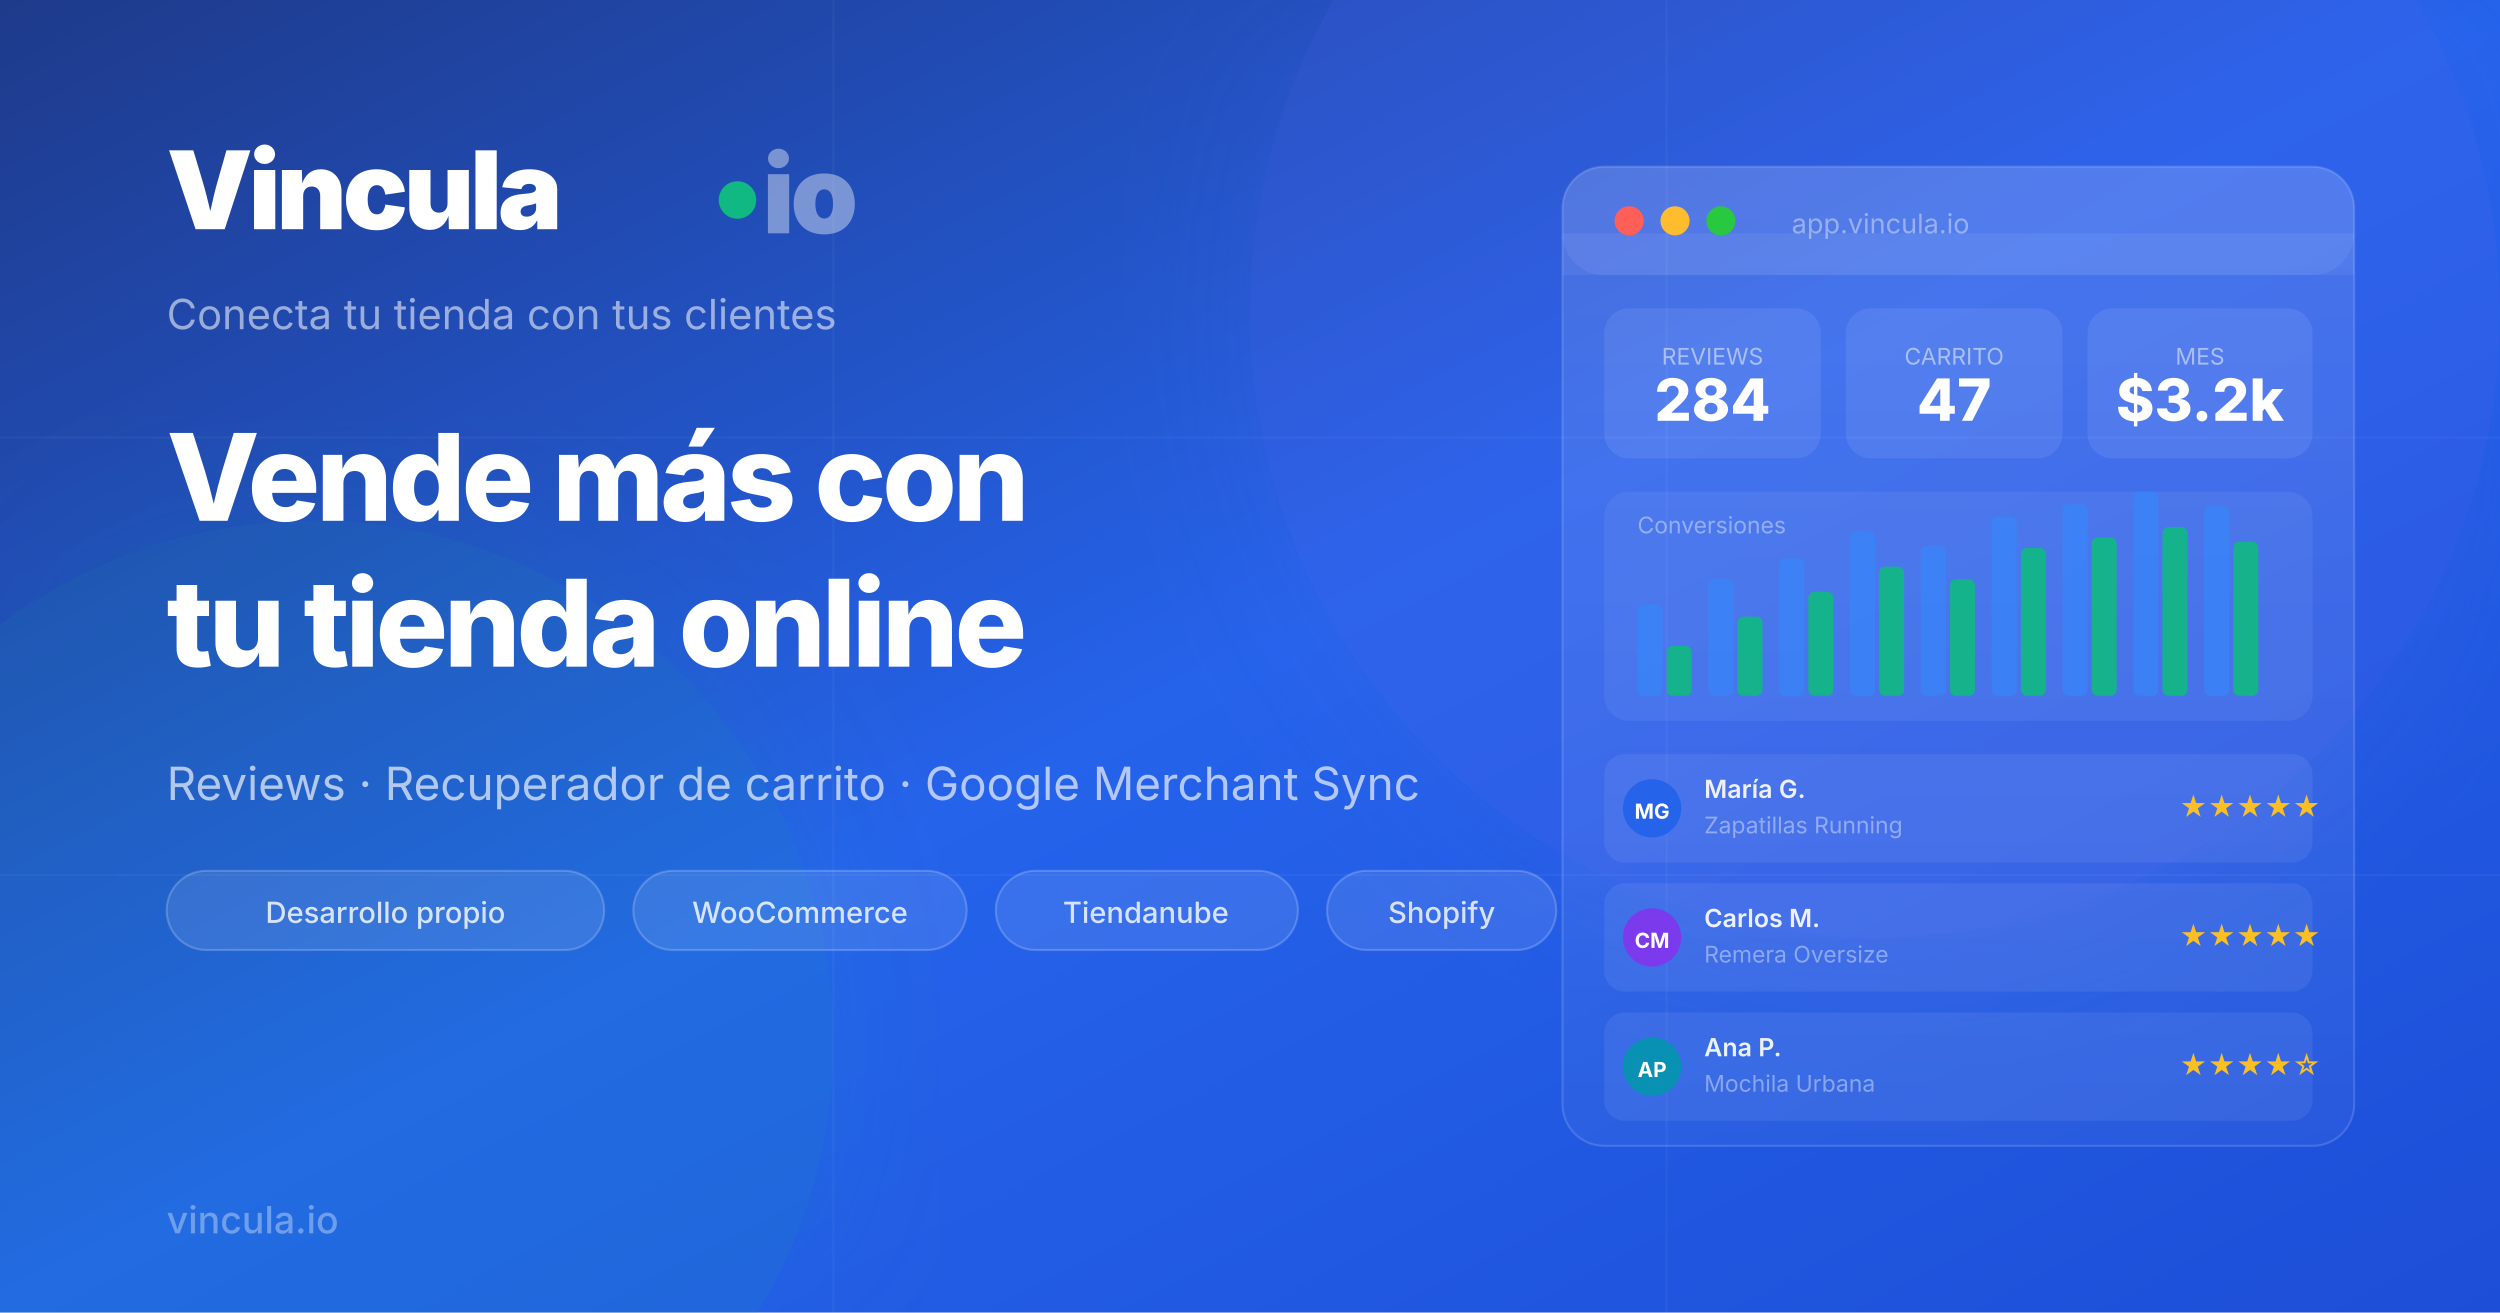
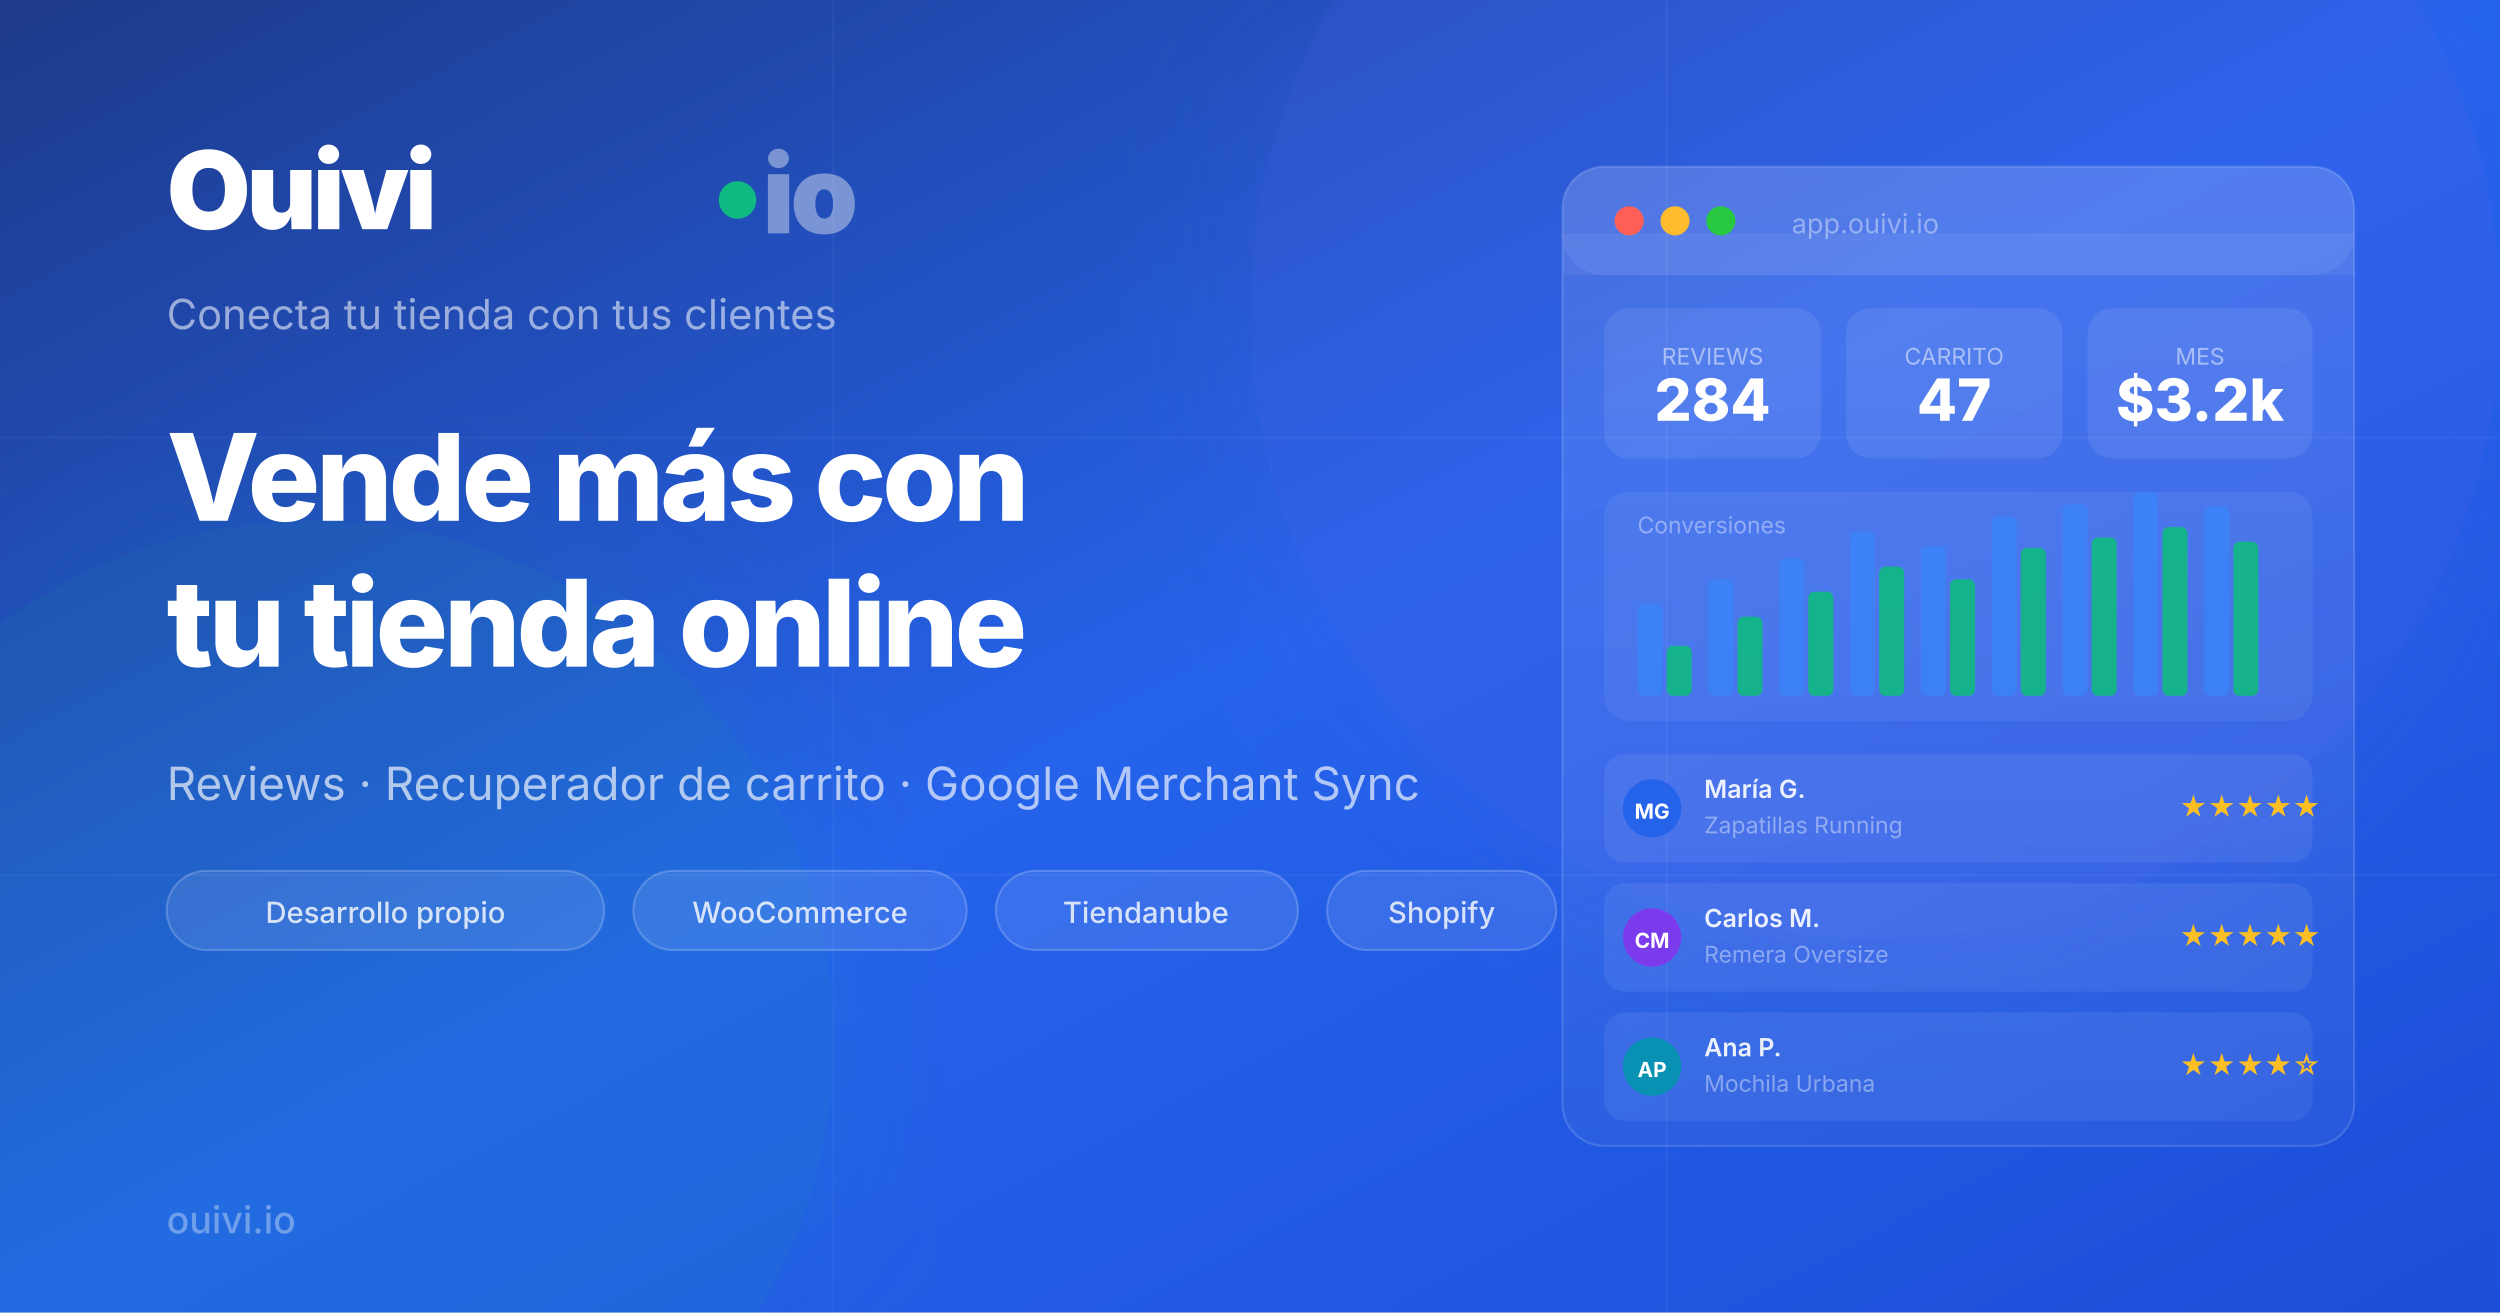
<svg xmlns="http://www.w3.org/2000/svg" width="1200" height="630" viewBox="0 0 1200 630">
  <defs>
    <linearGradient id="bg" x1="0%" y1="0%" x2="100%" y2="100%">
      <stop offset="0%" style="stop-color:#1e3a8a" />
      <stop offset="50%" style="stop-color:#2563EB" />
      <stop offset="100%" style="stop-color:#1d4ed8" />
    </linearGradient>
    <linearGradient id="card1" x1="0%" y1="0%" x2="0%" y2="100%">
      <stop offset="0%" style="stop-color:#ffffff;stop-opacity:0.12" />
      <stop offset="100%" style="stop-color:#ffffff;stop-opacity:0.04" />
    </linearGradient>
    <filter id="glow">
      <feGaussianBlur stdDeviation="40" result="blur" />
      <feComposite in="SourceGraphic" in2="blur" operator="over" />
    </filter>
  </defs>
  <rect width="1200" height="630" fill="url(#bg)" />
  <circle cx="900" cy="150" r="300" fill="#6366f1" opacity="0.15" filter="url(#glow)" />
  <circle cx="150" cy="500" r="250" fill="#10B981" opacity="0.1" filter="url(#glow)" />
  <line x1="0" y1="210" x2="1200" y2="210" stroke="white" stroke-opacity="0.04" stroke-width="1" />
  <line x1="0" y1="420" x2="1200" y2="420" stroke="white" stroke-opacity="0.04" stroke-width="1" />
  <line x1="400" y1="0" x2="400" y2="630" stroke="white" stroke-opacity="0.04" stroke-width="1" />
  <line x1="800" y1="0" x2="800" y2="630" stroke="white" stroke-opacity="0.04" stroke-width="1" />
-   <text x="80" y="110" font-family="Inter, -apple-system, sans-serif" font-size="52" font-weight="900" letter-spacing="-2" fill="white">Vincula</text>
+   <text x="80" y="110" font-family="Inter, -apple-system, sans-serif" font-size="52" font-weight="900" letter-spacing="-2" fill="white">Ouivi</text>
  <circle cx="354" cy="96" r="9" fill="#10B981" />
  <text x="366" y="112" font-family="Inter, -apple-system, sans-serif" font-size="52" font-weight="900" fill="rgba(255,255,255,0.4)" letter-spacing="-2">io</text>
  <text x="80" y="158" font-family="Inter, -apple-system, sans-serif" font-size="20" fill="rgba(255,255,255,0.55)" font-weight="400">Conecta tu tienda con tus clientes</text>
  <text x="80" y="250" font-family="Inter, -apple-system, sans-serif" font-size="58" font-weight="800" fill="white" letter-spacing="-2">Vende más con</text>
  <text x="80" y="320" font-family="Inter, -apple-system, sans-serif" font-size="58" font-weight="800" fill="white" letter-spacing="-2">tu tienda online</text>
  <text x="80" y="384" font-family="Inter, -apple-system, sans-serif" font-size="22" fill="rgba(255,255,255,0.65)" font-weight="400">Reviews · Recuperador de carrito · Google Merchant Sync</text>
  <rect x="80" y="418" width="210" height="38" rx="19" fill="rgba(255,255,255,0.1)" stroke="rgba(255,255,255,0.2)" stroke-width="1" />
  <text x="185" y="443" font-family="Inter, -apple-system, sans-serif" font-size="14" fill="rgba(255,255,255,0.8)" font-weight="500" text-anchor="middle">Desarrollo propio</text>
  <rect x="304" y="418" width="160" height="38" rx="19" fill="rgba(255,255,255,0.1)" stroke="rgba(255,255,255,0.2)" stroke-width="1" />
  <text x="384" y="443" font-family="Inter, -apple-system, sans-serif" font-size="14" fill="rgba(255,255,255,0.8)" font-weight="500" text-anchor="middle">WooCommerce</text>
  <rect x="478" y="418" width="145" height="38" rx="19" fill="rgba(255,255,255,0.1)" stroke="rgba(255,255,255,0.2)" stroke-width="1" />
  <text x="550" y="443" font-family="Inter, -apple-system, sans-serif" font-size="14" fill="rgba(255,255,255,0.8)" font-weight="500" text-anchor="middle">Tiendanube</text>
  <rect x="637" y="418" width="110" height="38" rx="19" fill="rgba(255,255,255,0.1)" stroke="rgba(255,255,255,0.2)" stroke-width="1" />
  <text x="692" y="443" font-family="Inter, -apple-system, sans-serif" font-size="14" fill="rgba(255,255,255,0.8)" font-weight="500" text-anchor="middle">Shopify</text>
  <rect x="750" y="80" width="380" height="470" rx="20" fill="url(#card1)" stroke="rgba(255,255,255,0.15)" stroke-width="1" />
  <rect x="750" y="80" width="380" height="52" rx="20" fill="rgba(255,255,255,0.06)" />
  <rect x="750" y="112" width="380" height="20" fill="rgba(255,255,255,0.06)" />
  <circle cx="782" cy="106" r="7" fill="#ff5f57" />
  <circle cx="804" cy="106" r="7" fill="#febc2e" />
  <circle cx="826" cy="106" r="7" fill="#28c840" />
-   <text x="860" y="112" font-family="Inter, -apple-system, sans-serif" font-size="13" fill="rgba(255,255,255,0.4)">app.vincula.io</text>
+   <text x="860" y="112" font-family="Inter, -apple-system, sans-serif" font-size="13" fill="rgba(255,255,255,0.4)">app.ouivi.io</text>
  <rect x="770" y="148" width="104" height="72" rx="12" fill="rgba(255,255,255,0.08)" />
  <text x="822" y="175" font-family="Inter, -apple-system, sans-serif" font-size="11" fill="rgba(255,255,255,0.5)" text-anchor="middle">REVIEWS</text>
  <text x="822" y="202" font-family="Inter, -apple-system, sans-serif" font-size="28" font-weight="800" fill="white" text-anchor="middle">284</text>
  <rect x="886" y="148" width="104" height="72" rx="12" fill="rgba(255,255,255,0.08)" />
  <text x="938" y="175" font-family="Inter, -apple-system, sans-serif" font-size="11" fill="rgba(255,255,255,0.5)" text-anchor="middle">CARRITO</text>
  <text x="938" y="202" font-family="Inter, -apple-system, sans-serif" font-size="28" font-weight="800" fill="white" text-anchor="middle">47</text>
  <rect x="1002" y="148" width="108" height="72" rx="12" fill="rgba(255,255,255,0.08)" />
  <text x="1056" y="175" font-family="Inter, -apple-system, sans-serif" font-size="11" fill="rgba(255,255,255,0.5)" text-anchor="middle">MES</text>
  <text x="1056" y="202" font-family="Inter, -apple-system, sans-serif" font-size="28" font-weight="800" fill="white" text-anchor="middle">$3.2k</text>
  <rect x="770" y="236" width="340" height="110" rx="12" fill="rgba(255,255,255,0.06)" />
  <text x="786" y="256" font-family="Inter, -apple-system, sans-serif" font-size="11" fill="rgba(255,255,255,0.4)">Conversiones</text>
  <rect x="786" y="290" width="12" height="44" rx="3" fill="#3b82f6" opacity="0.9" />
  <rect x="800" y="310" width="12" height="24" rx="3" fill="#10B981" opacity="0.9" />
  <rect x="820" y="278" width="12" height="56" rx="3" fill="#3b82f6" opacity="0.9" />
  <rect x="834" y="296" width="12" height="38" rx="3" fill="#10B981" opacity="0.9" />
  <rect x="854" y="268" width="12" height="66" rx="3" fill="#3b82f6" opacity="0.9" />
  <rect x="868" y="284" width="12" height="50" rx="3" fill="#10B981" opacity="0.9" />
  <rect x="888" y="255" width="12" height="79" rx="3" fill="#3b82f6" opacity="0.9" />
  <rect x="902" y="272" width="12" height="62" rx="3" fill="#10B981" opacity="0.9" />
  <rect x="922" y="262" width="12" height="72" rx="3" fill="#3b82f6" opacity="0.9" />
  <rect x="936" y="278" width="12" height="56" rx="3" fill="#10B981" opacity="0.9" />
  <rect x="956" y="248" width="12" height="86" rx="3" fill="#3b82f6" opacity="0.9" />
  <rect x="970" y="263" width="12" height="71" rx="3" fill="#10B981" opacity="0.9" />
  <rect x="990" y="242" width="12" height="92" rx="3" fill="#3b82f6" opacity="0.9" />
  <rect x="1004" y="258" width="12" height="76" rx="3" fill="#10B981" opacity="0.9" />
  <rect x="1024" y="236" width="12" height="98" rx="3" fill="#3b82f6" opacity="0.9" />
  <rect x="1038" y="253" width="12" height="81" rx="3" fill="#10B981" opacity="0.9" />
  <rect x="1058" y="243" width="12" height="91" rx="3" fill="#3b82f6" opacity="0.9" />
  <rect x="1072" y="260" width="12" height="74" rx="3" fill="#10B981" opacity="0.9" />
  <rect x="770" y="362" width="340" height="52" rx="10" fill="rgba(255,255,255,0.07)" />
  <circle cx="793" cy="388" r="14" fill="#2563EB" />
  <text x="793" y="393" font-family="Inter, sans-serif" font-size="10" font-weight="700" fill="white" text-anchor="middle">MG</text>
  <text x="818" y="383" font-family="Inter, sans-serif" font-size="12" font-weight="600" fill="rgba(255,255,255,0.9)">María G.</text>
  <text x="818" y="400" font-family="Inter, sans-serif" font-size="11" fill="rgba(255,255,255,0.4)">Zapatillas Running</text>
  <text x="1080" y="392" font-family="Inter, sans-serif" font-size="13" fill="#fbbf24" text-anchor="middle">★★★★★</text>
  <rect x="770" y="424" width="340" height="52" rx="10" fill="rgba(255,255,255,0.07)" />
  <circle cx="793" cy="450" r="14" fill="#7c3aed" />
  <text x="793" y="455" font-family="Inter, sans-serif" font-size="10" font-weight="700" fill="white" text-anchor="middle">CM</text>
  <text x="818" y="445" font-family="Inter, sans-serif" font-size="12" font-weight="600" fill="rgba(255,255,255,0.9)">Carlos M.</text>
  <text x="818" y="462" font-family="Inter, sans-serif" font-size="11" fill="rgba(255,255,255,0.4)">Remera Oversize</text>
  <text x="1080" y="454" font-family="Inter, sans-serif" font-size="13" fill="#fbbf24" text-anchor="middle">★★★★★</text>
  <rect x="770" y="486" width="340" height="52" rx="10" fill="rgba(255,255,255,0.07)" />
  <circle cx="793" cy="512" r="14" fill="#0891b2" />
  <text x="793" y="517" font-family="Inter, sans-serif" font-size="10" font-weight="700" fill="white" text-anchor="middle">AP</text>
  <text x="818" y="507" font-family="Inter, sans-serif" font-size="12" font-weight="600" fill="rgba(255,255,255,0.9)">Ana P.</text>
  <text x="818" y="524" font-family="Inter, sans-serif" font-size="11" fill="rgba(255,255,255,0.4)">Mochila Urbana</text>
  <text x="1080" y="516" font-family="Inter, sans-serif" font-size="13" fill="#fbbf24" text-anchor="middle">★★★★☆</text>
-   <text x="80" y="592" font-family="Inter, -apple-system, sans-serif" font-size="18" fill="rgba(255,255,255,0.35)" font-weight="500">vincula.io</text>
+   <text x="80" y="592" font-family="Inter, -apple-system, sans-serif" font-size="18" fill="rgba(255,255,255,0.35)" font-weight="500">ouivi.io</text>
</svg>
